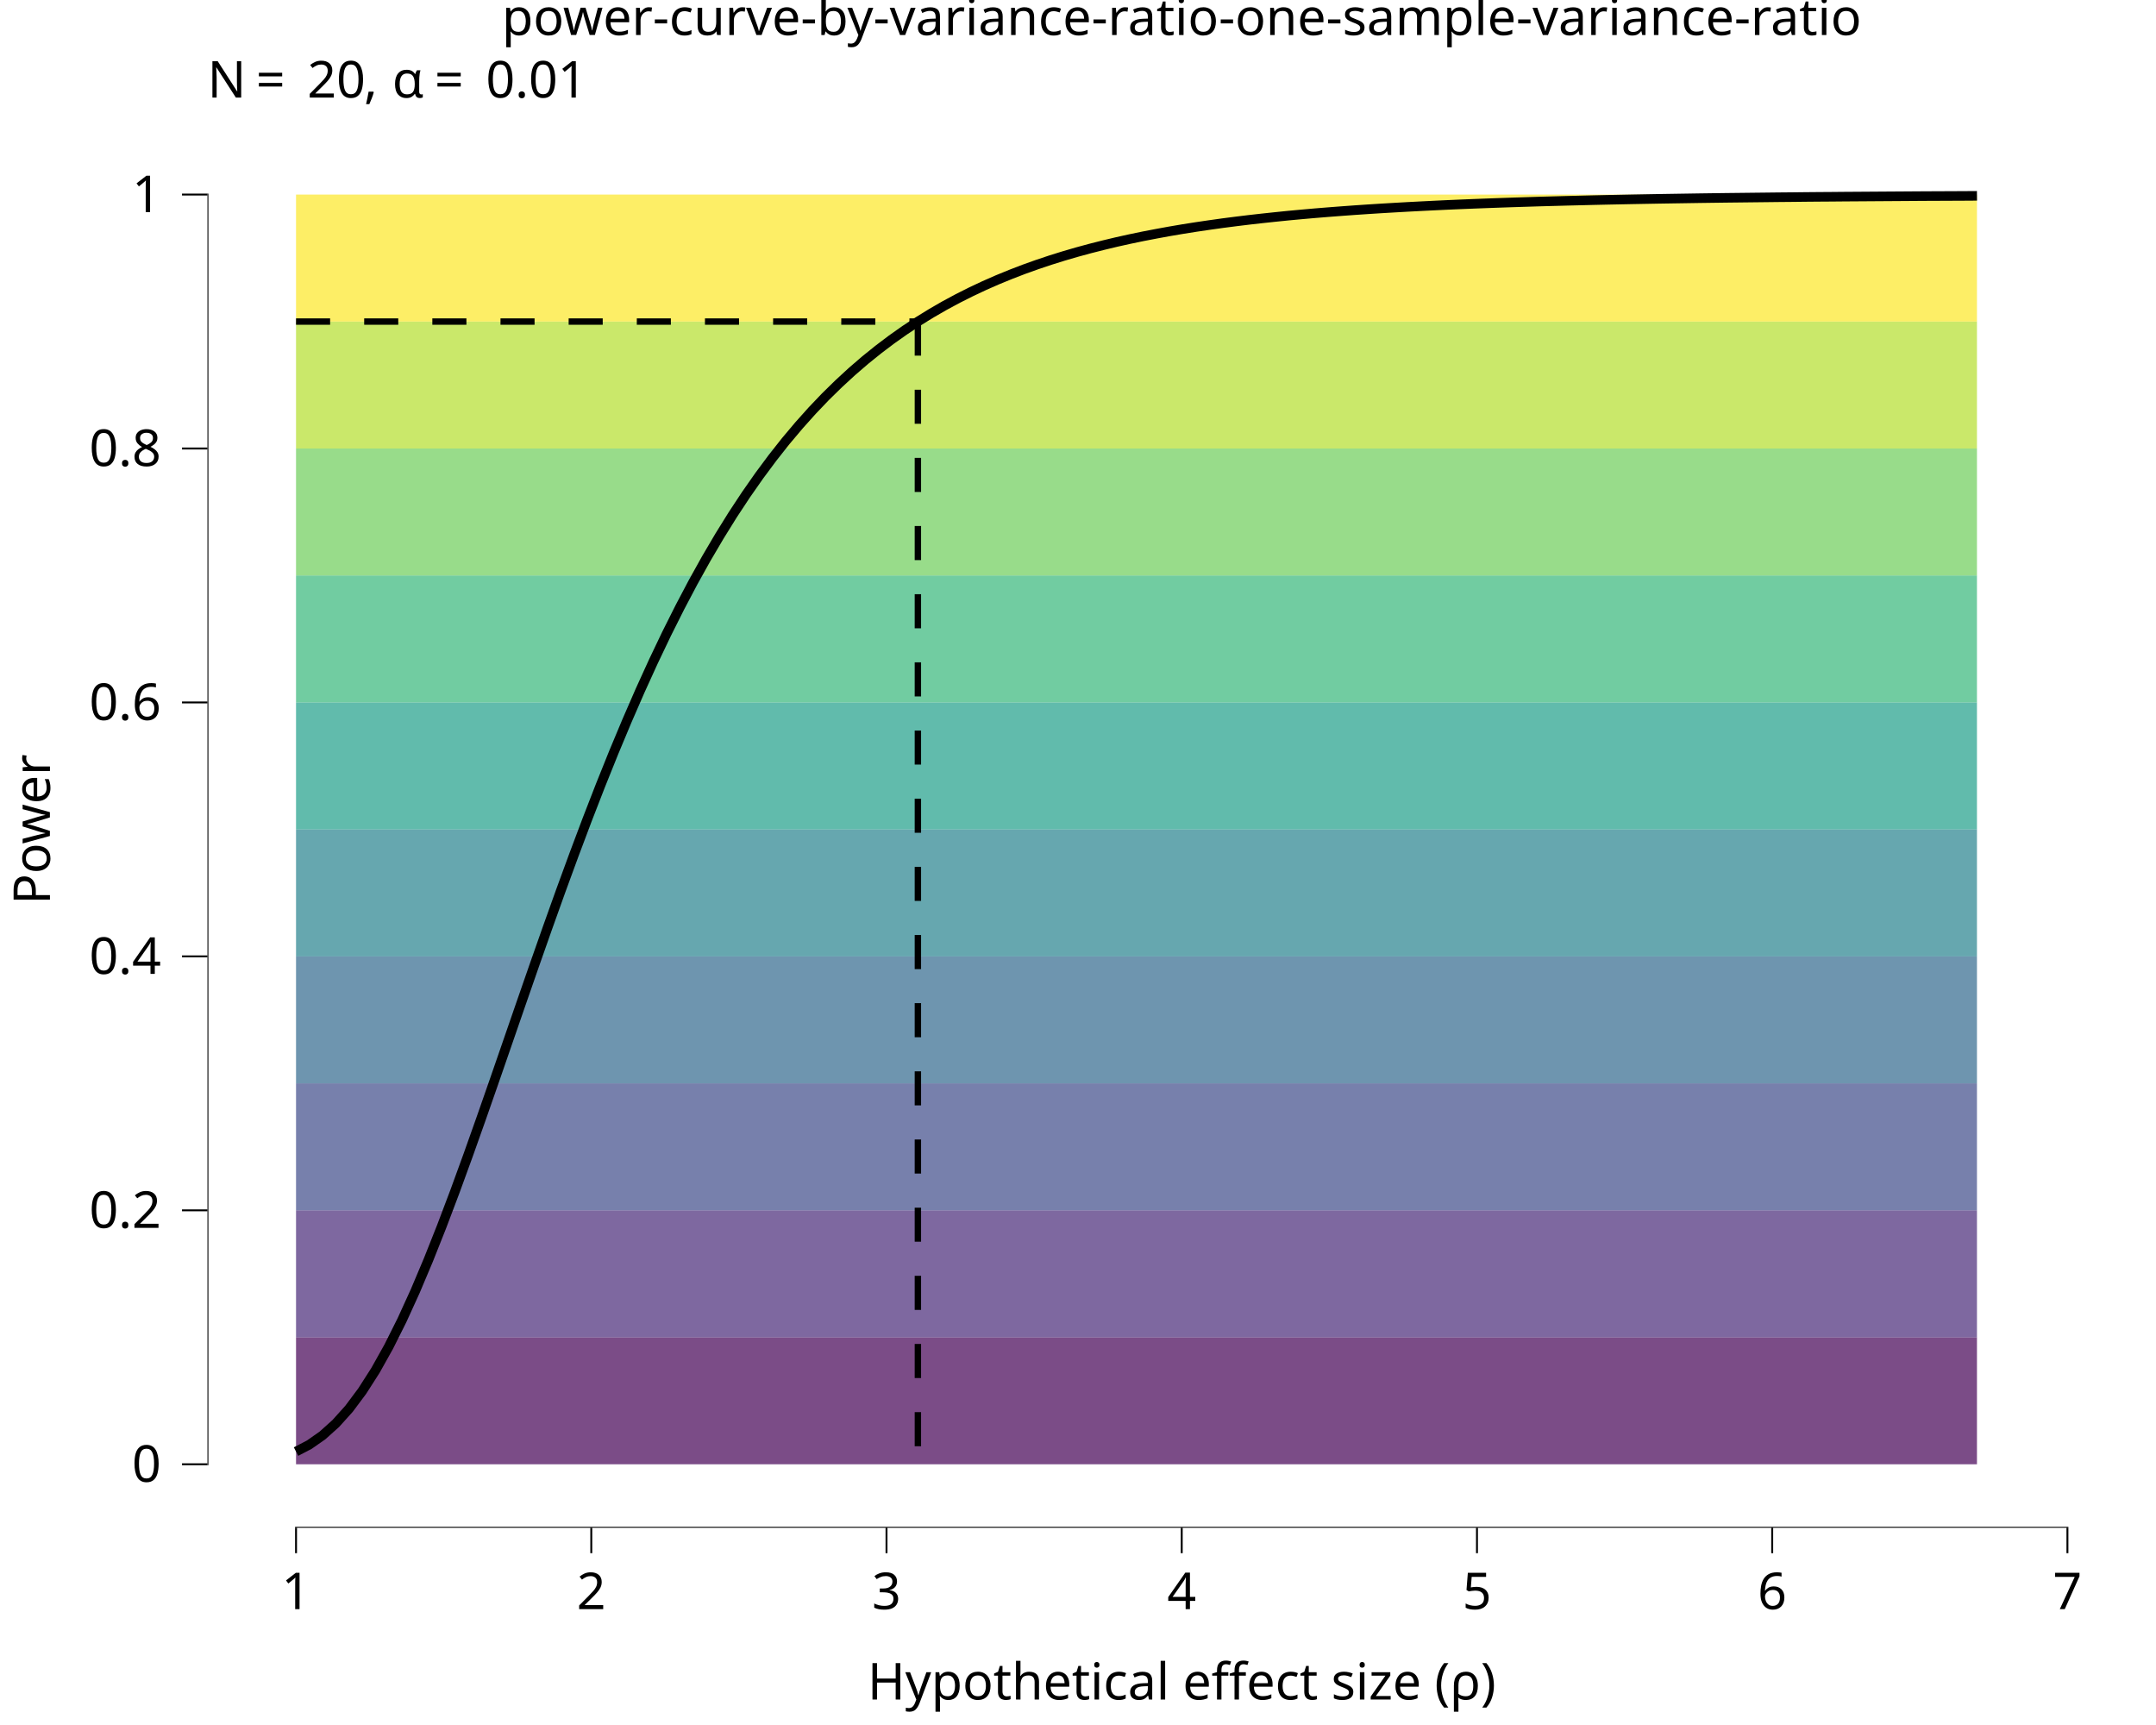
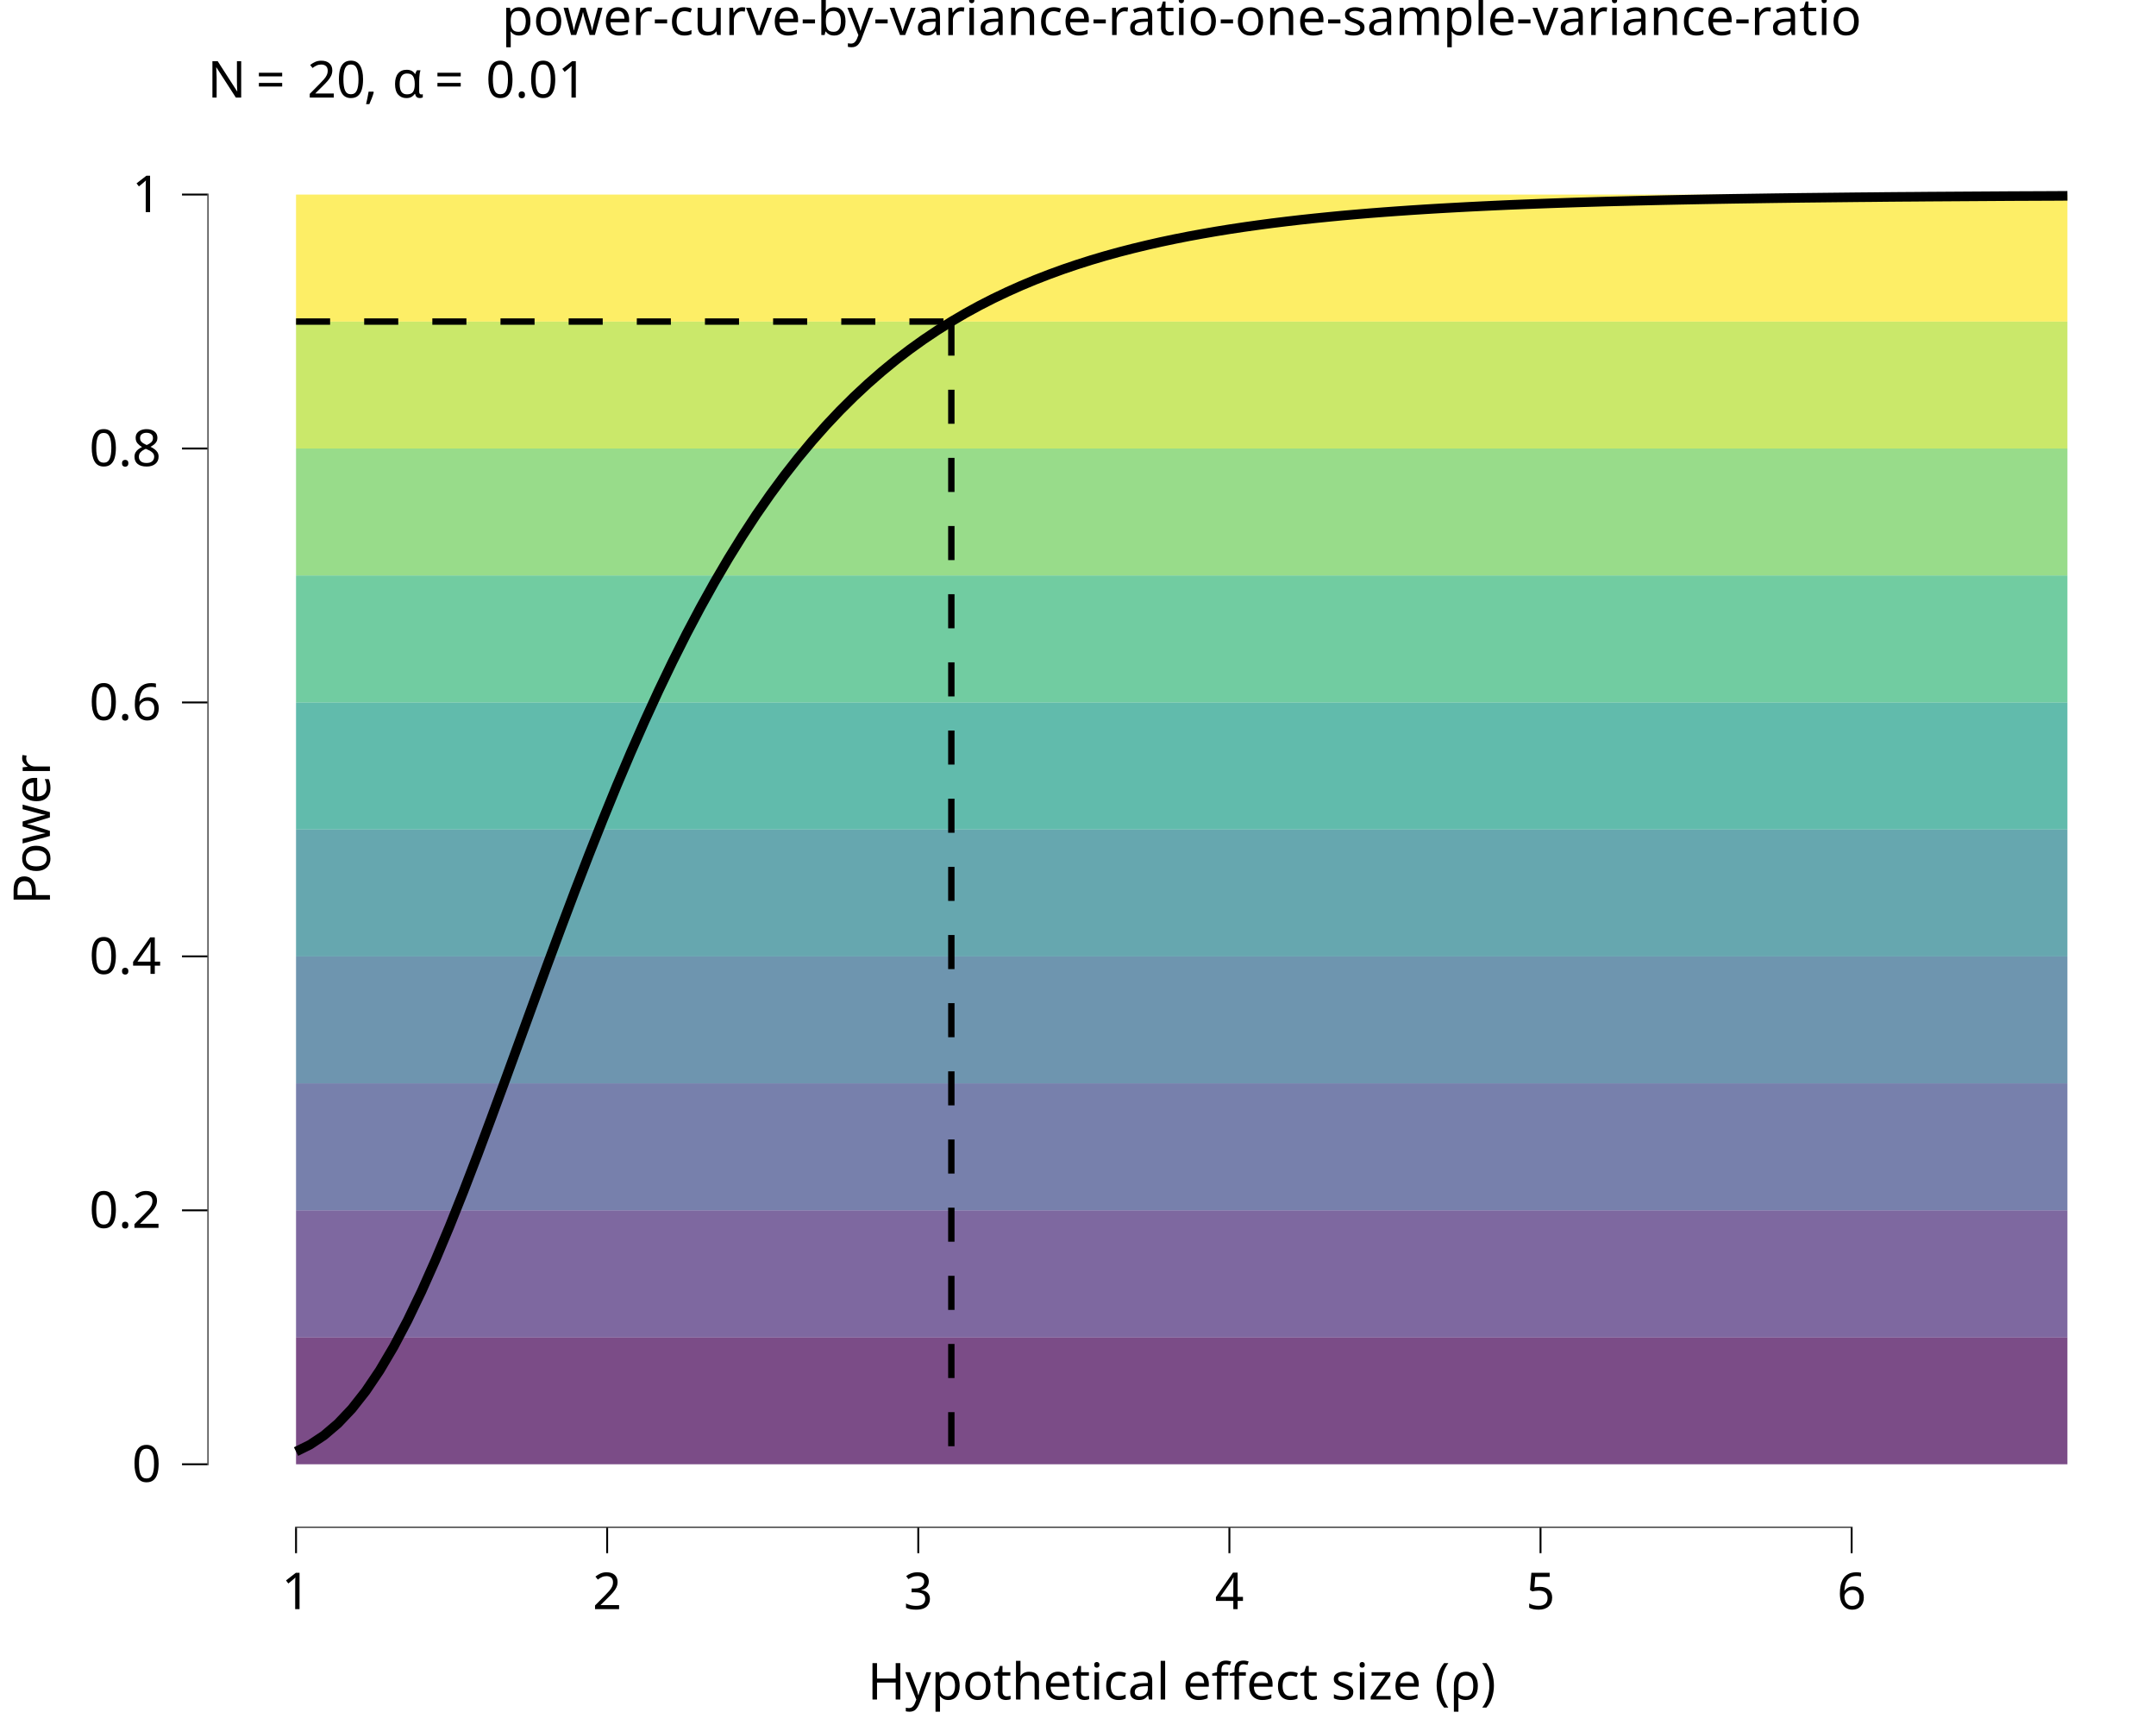
<svg xmlns="http://www.w3.org/2000/svg" class="svglite" data-engine-version="2.0" width="720.00pt" height="576.00pt" viewBox="0 0 720.00 576.00">
  <defs>
    <style type="text/css">
    .svglite line, .svglite polyline, .svglite polygon, .svglite path, .svglite rect, .svglite circle {
      fill: none;
      stroke: #000000;
      stroke-linecap: round;
      stroke-linejoin: round;
      stroke-miterlimit: 10.00;
    }
  </style>
  </defs>
  <rect width="100%" height="100%" style="stroke: none; fill: #FFFFFF;" />
  <defs>
    <clipPath id="cpMC4wMHw3MjAuMDB8MC4wMHw1NzYuMDA=">
      <rect x="0.00" y="0.00" width="720.00" height="576.00" />
    </clipPath>
  </defs>
  <g clip-path="url(#cpMC4wMHw3MjAuMDB8MC4wMHw1NzYuMDA=)">
    <rect x="-0" y="0.00" width="720.00" height="576.00" style="stroke-width: 10.67; stroke: none;" />
  </g>
  <defs>
    <clipPath id="cpNjkuMjh8NzIwLjAwfDQzLjc3fDUxMC4xNA==">
      <rect x="69.28" y="43.77" width="650.72" height="466.37" />
    </clipPath>
  </defs>
  <g clip-path="url(#cpNjkuMjh8NzIwLjAwfDQzLjc3fDUxMC4xNA==)">
    <rect x="69.28" y="43.77" width="650.72" height="466.37" style="stroke-width: 10.67; stroke: none;" />
-     <rect x="98.86" y="446.54" width="561.35" height="42.40" style="stroke-width: 1.07; stroke: none; stroke-linecap: butt; stroke-linejoin: miter; fill: #440154; fill-opacity: 0.70;" />
-     <rect x="98.86" y="404.15" width="561.35" height="42.40" style="stroke-width: 1.07; stroke: none; stroke-linecap: butt; stroke-linejoin: miter; fill: #482878; fill-opacity: 0.70;" />
-     <rect x="98.86" y="361.75" width="561.35" height="42.40" style="stroke-width: 1.07; stroke: none; stroke-linecap: butt; stroke-linejoin: miter; fill: #3E4A89; fill-opacity: 0.70;" />
-     <rect x="98.86" y="319.35" width="561.35" height="42.40" style="stroke-width: 1.07; stroke: none; stroke-linecap: butt; stroke-linejoin: miter; fill: #31688E; fill-opacity: 0.70;" />
-     <rect x="98.86" y="276.96" width="561.35" height="42.40" style="stroke-width: 1.07; stroke: none; stroke-linecap: butt; stroke-linejoin: miter; fill: #26828E; fill-opacity: 0.70;" />
-     <rect x="98.86" y="234.56" width="561.35" height="42.40" style="stroke-width: 1.07; stroke: none; stroke-linecap: butt; stroke-linejoin: miter; fill: #1F9E89; fill-opacity: 0.70;" />
-     <rect x="98.86" y="192.16" width="561.35" height="42.40" style="stroke-width: 1.07; stroke: none; stroke-linecap: butt; stroke-linejoin: miter; fill: #35B779; fill-opacity: 0.70;" />
-     <rect x="98.86" y="149.76" width="561.35" height="42.40" style="stroke-width: 1.07; stroke: none; stroke-linecap: butt; stroke-linejoin: miter; fill: #6DCD59; fill-opacity: 0.70;" />
-     <rect x="98.86" y="107.37" width="561.35" height="42.40" style="stroke-width: 1.07; stroke: none; stroke-linecap: butt; stroke-linejoin: miter; fill: #B4DE2C; fill-opacity: 0.70;" />
-     <rect x="98.86" y="64.97" width="561.35" height="42.40" style="stroke-width: 1.07; stroke: none; stroke-linecap: butt; stroke-linejoin: miter; fill: #FDE725; fill-opacity: 0.70;" />
-     <polyline points="98.86,484.70 103.28,482.40 107.70,479.31 112.12,475.34 116.54,470.43 120.96,464.51 125.38,457.60 129.80,449.70 134.22,440.87 138.64,431.18 143.06,420.71 147.48,409.58 151.90,397.90 156.32,385.77 160.74,373.32 165.16,360.66 169.58,347.88 174.00,335.09 178.42,322.38 182.84,309.82 187.26,297.47 191.68,285.41 196.10,273.66 200.52,262.28 204.94,251.29 209.36,240.72 213.78,230.57 218.20,220.87 222.62,211.61 227.04,202.80 231.46,194.42 235.88,186.48 240.30,178.97 244.72,171.86 249.14,165.16 253.56,158.84 257.98,152.89 262.40,147.29 266.82,142.04 271.24,137.10 275.66,132.47 280.09,128.13 284.51,124.06 288.93,120.25 293.35,116.69 297.77,113.35 302.19,110.23 306.61,107.32 311.03,104.59 315.45,102.04 319.87,99.66 324.29,97.44 328.71,95.36 333.13,93.42 337.55,91.61 341.97,89.91 346.39,88.33 350.81,86.85 355.23,85.47 359.65,84.18 364.07,82.98 368.49,81.86 372.91,80.80 377.33,79.82 381.75,78.90 386.17,78.05 390.59,77.24 395.01,76.49 399.43,75.79 403.85,75.14 408.27,74.52 412.69,73.95 417.11,73.41 421.53,72.91 425.95,72.44 430.37,71.99 434.79,71.58 439.21,71.19 443.63,70.83 448.05,70.49 452.47,70.17 456.89,69.87 461.31,69.59 465.73,69.33 470.15,69.08 474.57,68.85 478.99,68.63 483.41,68.42 487.83,68.23 492.25,68.05 496.67,67.88 501.09,67.72 505.51,67.57 509.93,67.43 514.35,67.29 518.77,67.17 523.19,67.05 527.61,66.94 532.03,66.83 536.45,66.73 540.87,66.64 545.29,66.55 549.71,66.47 554.13,66.39 558.55,66.32 562.97,66.25 567.39,66.18 571.81,66.12 576.23,66.06 580.65,66.01 585.07,65.96 589.49,65.91 593.91,65.86 598.33,65.82 602.75,65.77 607.17,65.73 611.59,65.70 616.01,65.66 620.43,65.63 624.85,65.60 629.27,65.57 633.69,65.54 638.11,65.51 642.53,65.48 646.95,65.46 651.37,65.44 655.79,65.42 660.21,65.39 " style="stroke-width: 3.20; stroke-linecap: butt;" />
-     <line x1="306.53" y1="107.37" x2="306.53" y2="488.94" style="stroke-width: 2.13; stroke-dasharray: 11.38,11.38; stroke-linecap: butt;" />
-     <line x1="98.86" y1="107.37" x2="306.53" y2="107.37" style="stroke-width: 2.13; stroke-dasharray: 11.38,11.38; stroke-linecap: butt;" />
-     <line x1="98.54" y1="510.14" x2="690.74" y2="510.14" style="stroke-width: 0.64; stroke-linecap: butt;" />
+     <rect x="98.86" y="446.54" width="591.56" height="42.40" style="stroke-width: 1.07; stroke: none; stroke-linecap: butt; stroke-linejoin: miter; fill: #440154; fill-opacity: 0.70;" />
+     <rect x="98.86" y="404.15" width="591.56" height="42.40" style="stroke-width: 1.07; stroke: none; stroke-linecap: butt; stroke-linejoin: miter; fill: #482878; fill-opacity: 0.70;" />
+     <rect x="98.86" y="361.75" width="591.56" height="42.40" style="stroke-width: 1.07; stroke: none; stroke-linecap: butt; stroke-linejoin: miter; fill: #3E4A89; fill-opacity: 0.70;" />
+     <rect x="98.86" y="319.35" width="591.56" height="42.40" style="stroke-width: 1.07; stroke: none; stroke-linecap: butt; stroke-linejoin: miter; fill: #31688E; fill-opacity: 0.70;" />
+     <rect x="98.86" y="276.96" width="591.56" height="42.40" style="stroke-width: 1.07; stroke: none; stroke-linecap: butt; stroke-linejoin: miter; fill: #26828E; fill-opacity: 0.70;" />
+     <rect x="98.86" y="234.56" width="591.56" height="42.40" style="stroke-width: 1.07; stroke: none; stroke-linecap: butt; stroke-linejoin: miter; fill: #1F9E89; fill-opacity: 0.70;" />
+     <rect x="98.86" y="192.16" width="591.56" height="42.40" style="stroke-width: 1.07; stroke: none; stroke-linecap: butt; stroke-linejoin: miter; fill: #35B779; fill-opacity: 0.70;" />
+     <rect x="98.86" y="149.76" width="591.56" height="42.40" style="stroke-width: 1.07; stroke: none; stroke-linecap: butt; stroke-linejoin: miter; fill: #6DCD59; fill-opacity: 0.70;" />
+     <rect x="98.86" y="107.37" width="591.56" height="42.40" style="stroke-width: 1.07; stroke: none; stroke-linecap: butt; stroke-linejoin: miter; fill: #B4DE2C; fill-opacity: 0.70;" />
+     <rect x="98.86" y="64.97" width="591.56" height="42.40" style="stroke-width: 1.07; stroke: none; stroke-linecap: butt; stroke-linejoin: miter; fill: #FDE725; fill-opacity: 0.70;" />
+     <polyline points="98.86,484.70 103.52,482.40 108.18,479.31 112.84,475.34 117.49,470.43 122.15,464.51 126.81,457.60 131.47,449.70 136.13,440.87 140.78,431.18 145.44,420.71 150.10,409.58 154.76,397.90 159.42,385.77 164.07,373.32 168.73,360.66 173.39,347.88 178.05,335.09 182.70,322.38 187.36,309.82 192.02,297.47 196.68,285.41 201.34,273.66 205.99,262.28 210.65,251.29 215.31,240.72 219.97,230.57 224.63,220.87 229.28,211.61 233.94,202.80 238.60,194.42 243.26,186.48 247.92,178.97 252.57,171.86 257.23,165.16 261.89,158.84 266.55,152.89 271.21,147.29 275.86,142.04 280.52,137.10 285.18,132.47 289.84,128.13 294.50,124.06 299.15,120.25 303.81,116.69 308.47,113.35 313.13,110.23 317.79,107.32 322.44,104.59 327.10,102.04 331.76,99.66 336.42,97.44 341.08,95.36 345.73,93.42 350.39,91.61 355.05,89.91 359.71,88.33 364.37,86.85 369.02,85.47 373.68,84.18 378.34,82.98 383.00,81.86 387.65,80.80 392.31,79.82 396.97,78.90 401.63,78.05 406.29,77.24 410.94,76.49 415.60,75.79 420.26,75.14 424.92,74.52 429.58,73.95 434.23,73.41 438.89,72.91 443.55,72.44 448.21,71.99 452.87,71.58 457.52,71.19 462.18,70.83 466.84,70.49 471.50,70.17 476.16,69.87 480.81,69.59 485.47,69.33 490.13,69.08 494.79,68.85 499.45,68.63 504.10,68.42 508.76,68.23 513.42,68.05 518.08,67.88 522.74,67.72 527.39,67.57 532.05,67.43 536.71,67.29 541.37,67.17 546.03,67.05 550.68,66.94 555.34,66.83 560.00,66.73 564.66,66.64 569.32,66.55 573.97,66.47 578.63,66.39 583.29,66.32 587.95,66.25 592.60,66.18 597.26,66.12 601.92,66.06 606.58,66.01 611.24,65.96 615.89,65.91 620.55,65.86 625.21,65.82 629.87,65.77 634.53,65.73 639.18,65.70 643.84,65.66 648.50,65.63 653.16,65.60 657.82,65.57 662.47,65.54 667.13,65.51 671.79,65.48 676.45,65.46 681.11,65.44 685.76,65.42 690.42,65.39 " style="stroke-width: 3.20; stroke-linecap: butt;" />
+     <line x1="317.70" y1="107.37" x2="317.70" y2="488.94" style="stroke-width: 2.13; stroke-dasharray: 11.38,11.38; stroke-linecap: butt;" />
+     <line x1="98.86" y1="107.37" x2="317.70" y2="107.37" style="stroke-width: 2.13; stroke-dasharray: 11.38,11.38; stroke-linecap: butt;" />
+     <line x1="98.54" y1="510.14" x2="618.68" y2="510.14" style="stroke-width: 0.64; stroke-linecap: butt;" />
    <line x1="69.28" y1="489.26" x2="69.28" y2="64.65" style="stroke-width: 0.64; stroke-linecap: butt;" />
    <rect x="69.28" y="43.77" width="650.72" height="466.37" style="stroke-width: 0.00; stroke: none;" />
  </g>
  <g clip-path="url(#cpMC4wMHw3MjAuMDB8MC4wMHw1NzYuMDA=)">
    <polyline points="69.28,510.14 69.28,43.77 " style="stroke-width: 0.00; stroke: none; stroke-linecap: butt;" />
    <text x="53.81" y="494.79" text-anchor="end" style="font-size: 17.00px; font-family: sans;" textLength="9.46px" lengthAdjust="spacingAndGlyphs">0</text>
    <text x="53.81" y="410.00" text-anchor="end" style="font-size: 17.00px; font-family: sans;" textLength="23.63px" lengthAdjust="spacingAndGlyphs">0.2</text>
    <text x="53.81" y="325.20" text-anchor="end" style="font-size: 17.00px; font-family: sans;" textLength="23.63px" lengthAdjust="spacingAndGlyphs">0.4</text>
    <text x="53.81" y="240.41" text-anchor="end" style="font-size: 17.00px; font-family: sans;" textLength="23.63px" lengthAdjust="spacingAndGlyphs">0.6</text>
    <text x="53.81" y="155.61" text-anchor="end" style="font-size: 17.00px; font-family: sans;" textLength="23.63px" lengthAdjust="spacingAndGlyphs">0.8</text>
    <text x="53.81" y="70.82" text-anchor="end" style="font-size: 17.00px; font-family: sans;" textLength="9.46px" lengthAdjust="spacingAndGlyphs">1</text>
    <polyline points="60.78,488.94 69.28,488.94 " style="stroke-width: 0.64; stroke-linecap: butt;" />
    <polyline points="60.78,404.15 69.28,404.15 " style="stroke-width: 0.64; stroke-linecap: butt;" />
    <polyline points="60.78,319.35 69.28,319.35 " style="stroke-width: 0.64; stroke-linecap: butt;" />
    <polyline points="60.78,234.56 69.28,234.56 " style="stroke-width: 0.64; stroke-linecap: butt;" />
    <polyline points="60.78,149.76 69.28,149.76 " style="stroke-width: 0.64; stroke-linecap: butt;" />
    <polyline points="60.78,64.97 69.28,64.97 " style="stroke-width: 0.64; stroke-linecap: butt;" />
    <polyline points="69.28,510.14 720.00,510.14 " style="stroke-width: 0.00; stroke: none; stroke-linecap: butt;" />
    <polyline points="98.86,518.64 98.86,510.14 " style="stroke-width: 0.64; stroke-linecap: butt;" />
-     <polyline points="197.46,518.64 197.46,510.14 " style="stroke-width: 0.64; stroke-linecap: butt;" />
-     <polyline points="296.05,518.64 296.05,510.14 " style="stroke-width: 0.64; stroke-linecap: butt;" />
-     <polyline points="394.64,518.64 394.64,510.14 " style="stroke-width: 0.64; stroke-linecap: butt;" />
-     <polyline points="493.24,518.64 493.24,510.14 " style="stroke-width: 0.64; stroke-linecap: butt;" />
-     <polyline points="591.83,518.64 591.83,510.14 " style="stroke-width: 0.64; stroke-linecap: butt;" />
-     <polyline points="690.42,518.64 690.42,510.14 " style="stroke-width: 0.64; stroke-linecap: butt;" />
+     <polyline points="202.76,518.64 202.76,510.14 " style="stroke-width: 0.64; stroke-linecap: butt;" />
+     <polyline points="306.66,518.64 306.66,510.14 " style="stroke-width: 0.64; stroke-linecap: butt;" />
+     <polyline points="410.56,518.64 410.56,510.14 " style="stroke-width: 0.64; stroke-linecap: butt;" />
+     <polyline points="514.46,518.64 514.46,510.14 " style="stroke-width: 0.64; stroke-linecap: butt;" />
+     <polyline points="618.36,518.64 618.36,510.14 " style="stroke-width: 0.64; stroke-linecap: butt;" />
    <text x="98.86" y="537.32" text-anchor="middle" style="font-size: 17.00px; font-family: sans;" textLength="9.46px" lengthAdjust="spacingAndGlyphs">1</text>
-     <text x="197.46" y="537.32" text-anchor="middle" style="font-size: 17.00px; font-family: sans;" textLength="9.46px" lengthAdjust="spacingAndGlyphs">2</text>
-     <text x="296.05" y="537.32" text-anchor="middle" style="font-size: 17.00px; font-family: sans;" textLength="9.46px" lengthAdjust="spacingAndGlyphs">3</text>
-     <text x="394.64" y="537.32" text-anchor="middle" style="font-size: 17.00px; font-family: sans;" textLength="9.46px" lengthAdjust="spacingAndGlyphs">4</text>
-     <text x="493.24" y="537.32" text-anchor="middle" style="font-size: 17.00px; font-family: sans;" textLength="9.46px" lengthAdjust="spacingAndGlyphs">5</text>
-     <text x="591.83" y="537.32" text-anchor="middle" style="font-size: 17.00px; font-family: sans;" textLength="9.46px" lengthAdjust="spacingAndGlyphs">6</text>
-     <text x="690.42" y="537.32" text-anchor="middle" style="font-size: 17.00px; font-family: sans;" textLength="9.46px" lengthAdjust="spacingAndGlyphs">7</text>
+     <text x="202.76" y="537.32" text-anchor="middle" style="font-size: 17.00px; font-family: sans;" textLength="9.46px" lengthAdjust="spacingAndGlyphs">2</text>
+     <text x="306.66" y="537.32" text-anchor="middle" style="font-size: 17.00px; font-family: sans;" textLength="9.46px" lengthAdjust="spacingAndGlyphs">3</text>
+     <text x="410.56" y="537.32" text-anchor="middle" style="font-size: 17.00px; font-family: sans;" textLength="9.46px" lengthAdjust="spacingAndGlyphs">4</text>
+     <text x="514.46" y="537.32" text-anchor="middle" style="font-size: 17.00px; font-family: sans;" textLength="9.46px" lengthAdjust="spacingAndGlyphs">5</text>
+     <text x="618.36" y="537.32" text-anchor="middle" style="font-size: 17.00px; font-family: sans;" textLength="9.46px" lengthAdjust="spacingAndGlyphs">6</text>
    <text x="394.64" y="567.49" text-anchor="middle" style="font-size: 17.00px; font-family: sans;" textLength="200.55px" lengthAdjust="spacingAndGlyphs">Hypothetical effect size (ρ)</text>
    <text transform="translate(16.68,276.96) rotate(-90)" text-anchor="middle" style="font-size: 17.00px; font-family: sans;" textLength="48.20px" lengthAdjust="spacingAndGlyphs">Power</text>
    <text x="69.28" y="32.58" style="font-size: 17.00px; font-family: sans;" textLength="12.28px" lengthAdjust="spacingAndGlyphs">N</text>
    <text x="85.50" y="32.58" style="font-size: 17.00px; font-family: sans;" textLength="13.20px" lengthAdjust="spacingAndGlyphs">=</text>
    <text x="102.63" y="32.58" style="font-size: 17.00px; font-family: sans;" textLength="18.91px" lengthAdjust="spacingAndGlyphs">20</text>
    <text x="121.55" y="32.58" style="font-size: 17.00px; font-family: sans;" textLength="9.45px" lengthAdjust="spacingAndGlyphs">, </text>
    <text x="130.99" y="32.58" style="font-size: 17.00px; font-family: sans;" textLength="10.20px" lengthAdjust="spacingAndGlyphs">α</text>
    <text x="145.13" y="32.58" style="font-size: 17.00px; font-family: sans;" textLength="13.20px" lengthAdjust="spacingAndGlyphs">=</text>
    <text x="162.26" y="32.58" style="font-size: 17.00px; font-family: sans;" textLength="33.09px" lengthAdjust="spacingAndGlyphs">0.01</text>
    <text x="394.64" y="11.70" text-anchor="middle" style="font-size: 17.00px; font-family: sans;" textLength="429.00px" lengthAdjust="spacingAndGlyphs">power-curve-by-variance-ratio-one-sample-variance-ratio</text>
  </g>
</svg>
